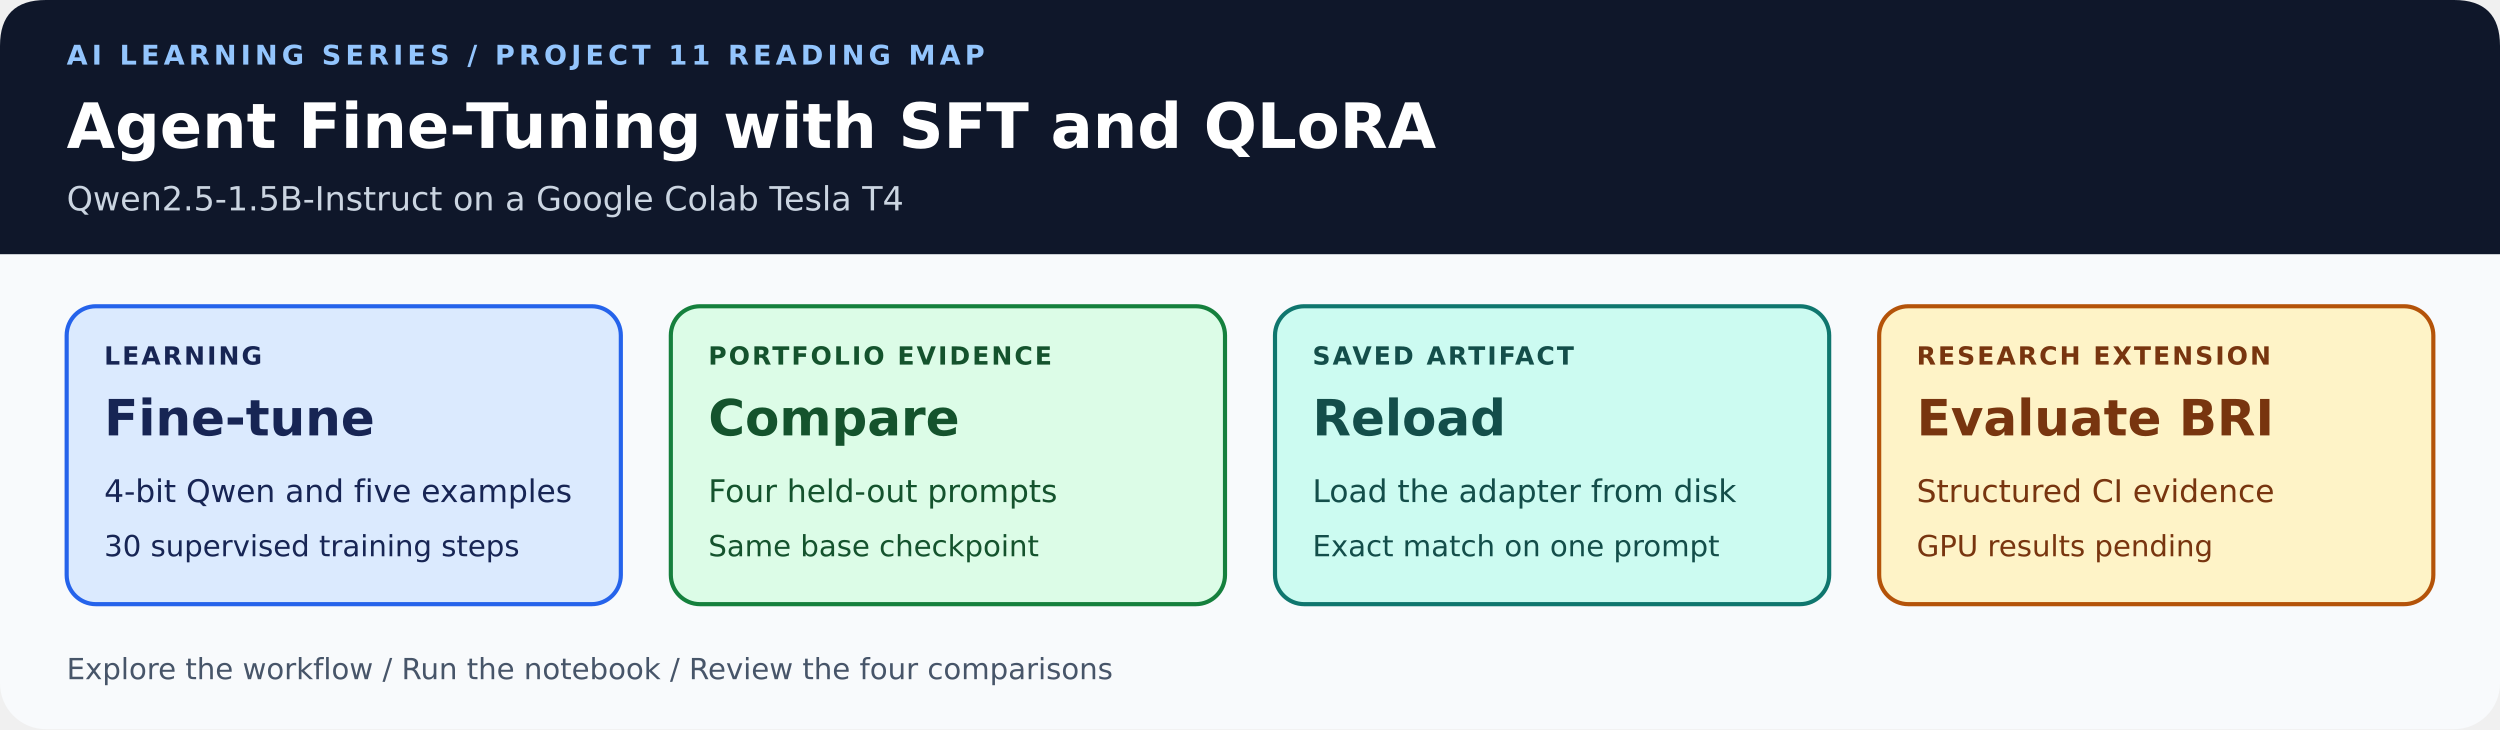
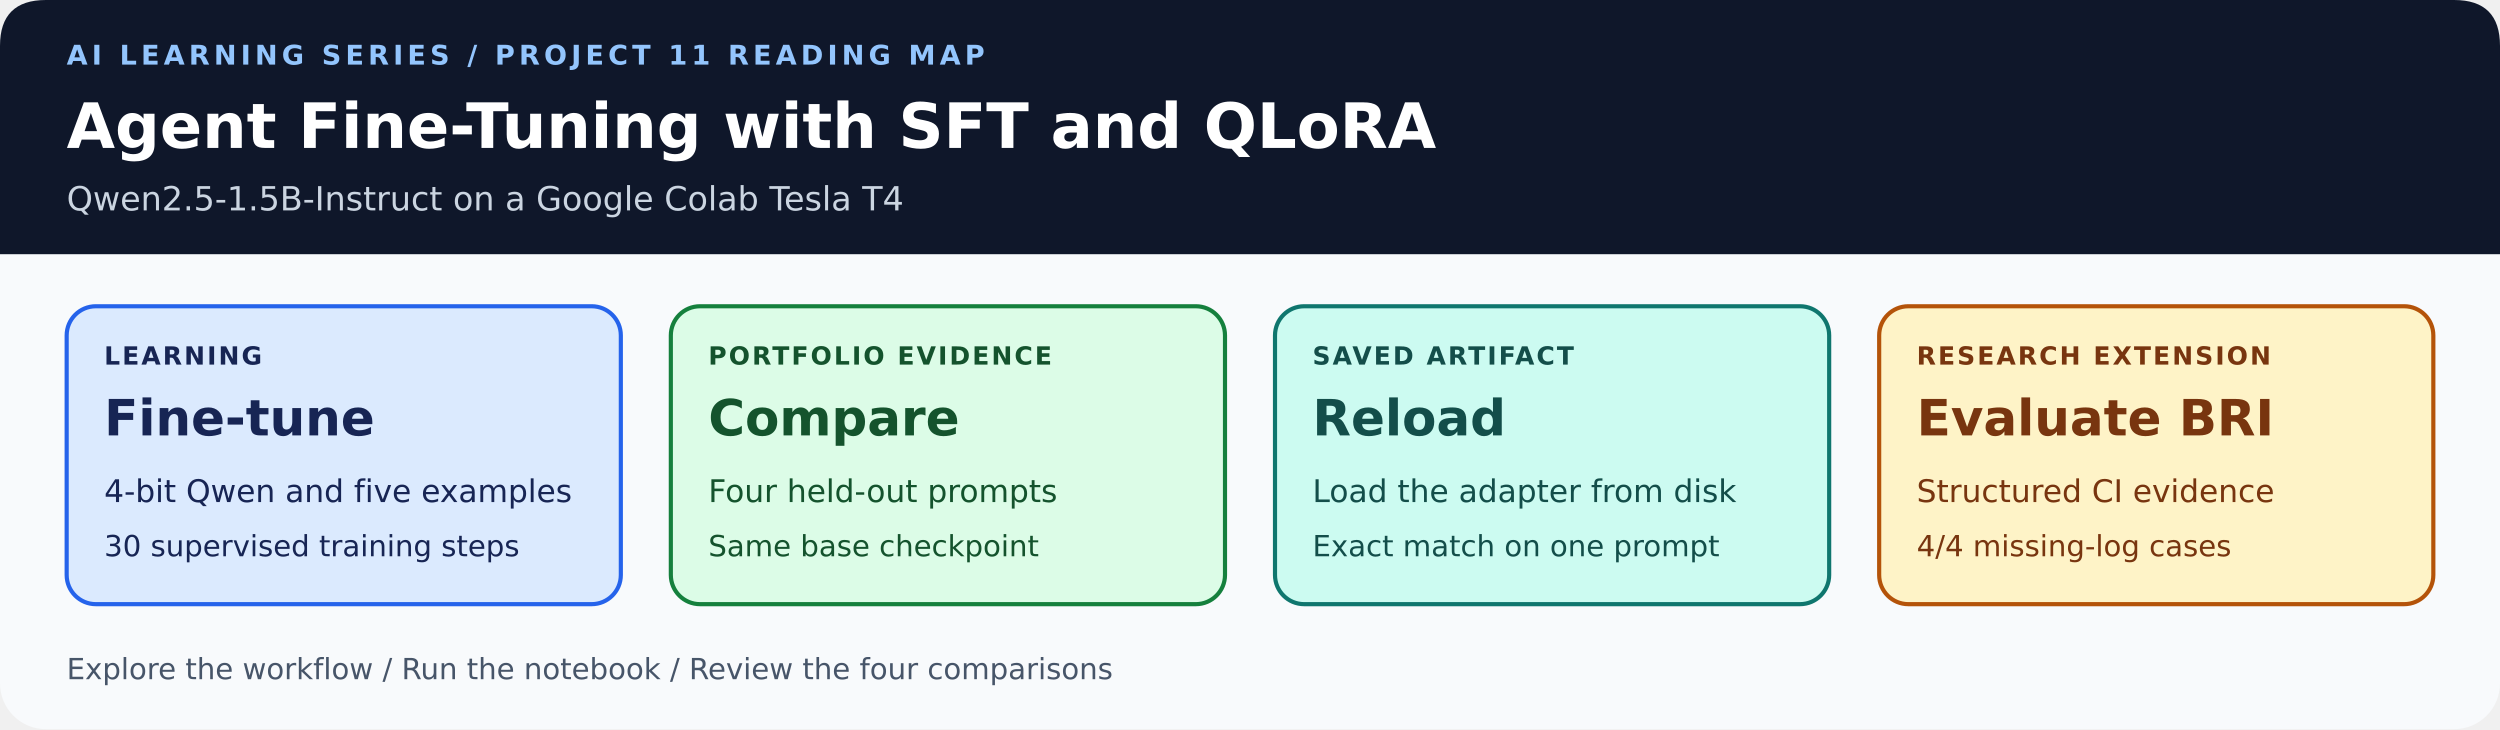
<svg xmlns="http://www.w3.org/2000/svg" width="1200" height="350" viewBox="0 0 1200 350" role="img" aria-labelledby="title desc">
  <rect width="1200" height="350" rx="22" fill="#F8FAFC" />
  <path d="M22 0H1178Q1200 0 1200 22V122H0V22Q0 0 22 0" fill="#0F172A" />
  <g font-family="DejaVu Sans, Arial, sans-serif">
    <text x="32" y="31" font-size="13" font-weight="700" letter-spacing="2" fill="#93C5FD">AI LEARNING SERIES / PROJECT 11 READING MAP</text>
    <text x="32" y="71" font-size="30" font-weight="700" fill="#FFFFFF">Agent Fine-Tuning with SFT and QLoRA</text>
    <text x="32" y="101" font-size="16" fill="#CBD5E1">Qwen2.5-1.5B-Instruct on a Google Colab Tesla T4</text>
    <rect x="32" y="147" width="266" height="143" rx="14" fill="#DBEAFE" stroke="#2563EB" stroke-width="2" />
    <text x="50" y="175" font-size="12" font-weight="700" letter-spacing="1" fill="#172554">LEARNING</text>
    <text x="50" y="209" font-size="24" font-weight="700" fill="#172554">Fine-tune</text>
    <text x="50" y="241" font-size="15" fill="#172554">4-bit Qwen and five examples</text>
    <text x="50" y="267" font-size="14" fill="#172554">30 supervised training steps</text>
    <rect x="322" y="147" width="266" height="143" rx="14" fill="#DCFCE7" stroke="#15803D" stroke-width="2" />
    <text x="340" y="175" font-size="12" font-weight="700" letter-spacing="1" fill="#14532D">PORTFOLIO EVIDENCE</text>
    <text x="340" y="209" font-size="24" font-weight="700" fill="#14532D">Compare</text>
    <text x="340" y="241" font-size="15" fill="#14532D">Four held-out prompts</text>
    <text x="340" y="267" font-size="14" fill="#14532D">Same base checkpoint</text>
    <rect x="612" y="147" width="266" height="143" rx="14" fill="#CCFBF1" stroke="#0F766E" stroke-width="2" />
    <text x="630" y="175" font-size="12" font-weight="700" letter-spacing="1" fill="#134E4A">SAVED ARTIFACT</text>
    <text x="630" y="209" font-size="24" font-weight="700" fill="#134E4A">Reload</text>
    <text x="630" y="241" font-size="15" fill="#134E4A">Load the adapter from disk</text>
    <text x="630" y="267" font-size="14" fill="#134E4A">Exact match on one prompt</text>
    <rect x="902" y="147" width="266" height="143" rx="14" fill="#FEF3C7" stroke="#B45309" stroke-width="2" />
    <text x="920" y="175" font-size="12" font-weight="700" letter-spacing="1" fill="#78350F">RESEARCH EXTENSION</text>
    <text x="920" y="209" font-size="24" font-weight="700" fill="#78350F">Evaluate BRI</text>
    <text x="920" y="241" font-size="15" fill="#78350F">Structured CI evidence</text>
-     <text x="920" y="267" font-size="14" fill="#78350F">GPU results pending</text>
+     <text x="920" y="267" font-size="14" fill="#78350F">4/4 missing-log cases</text>
    <text x="32" y="326" font-size="14" fill="#475569">Explore the workflow  /  Run the notebook  /  Review the four comparisons</text>
  </g>
</svg>
